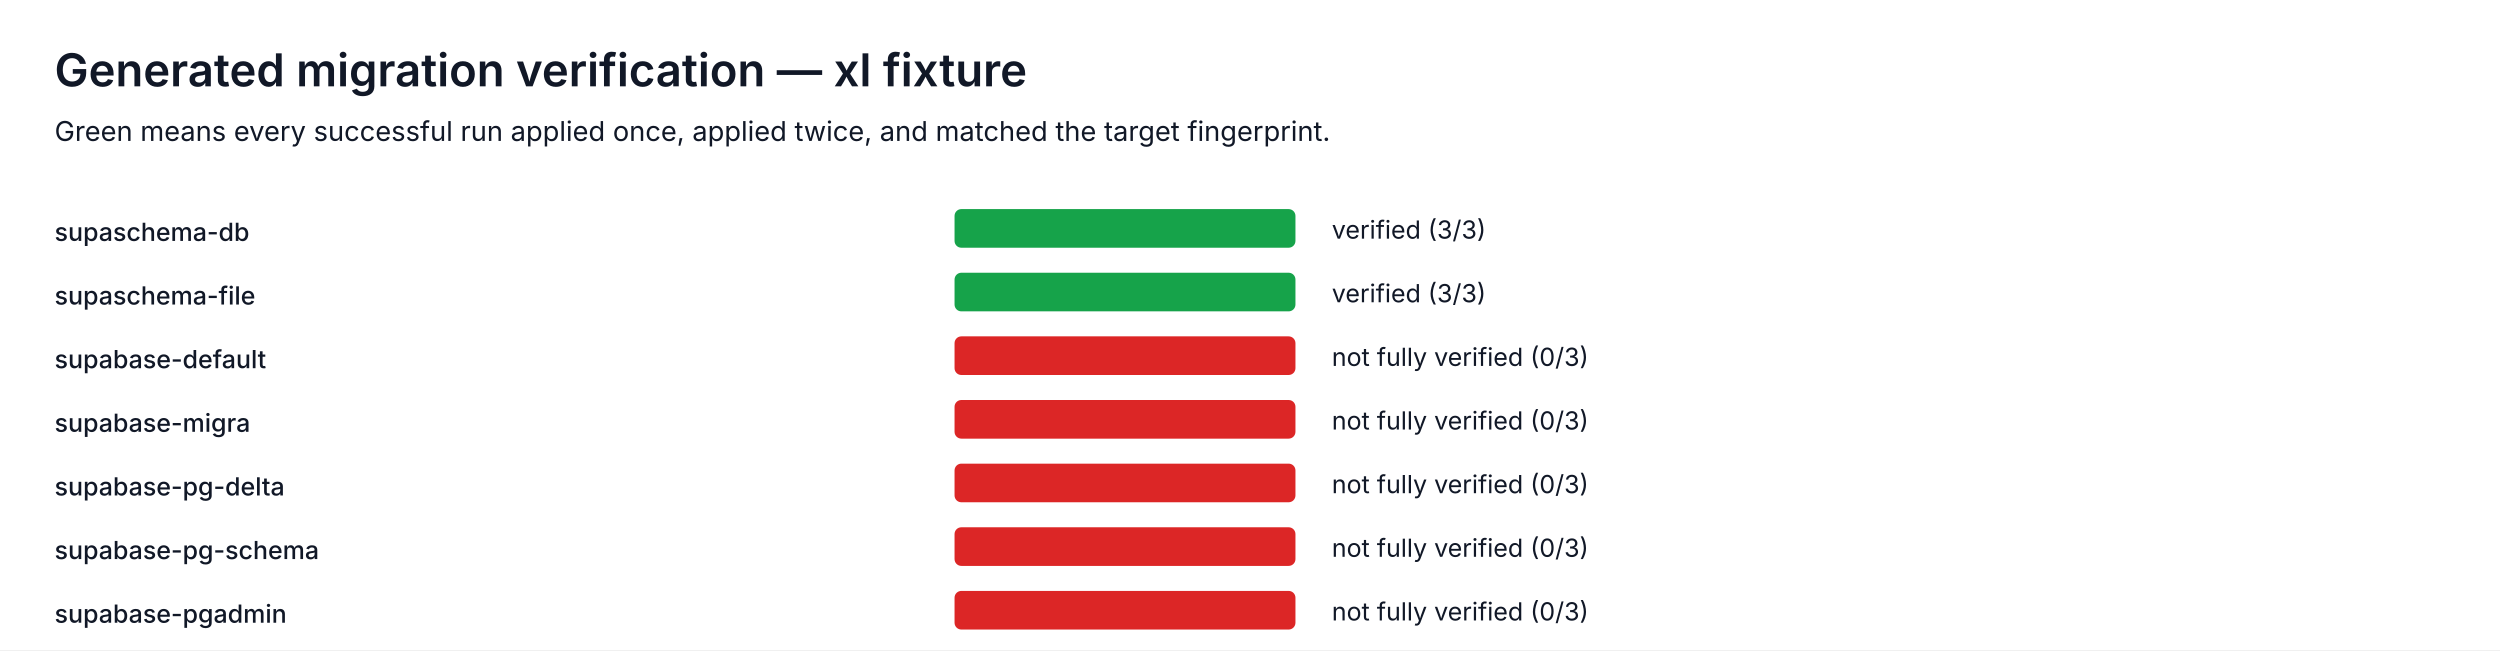
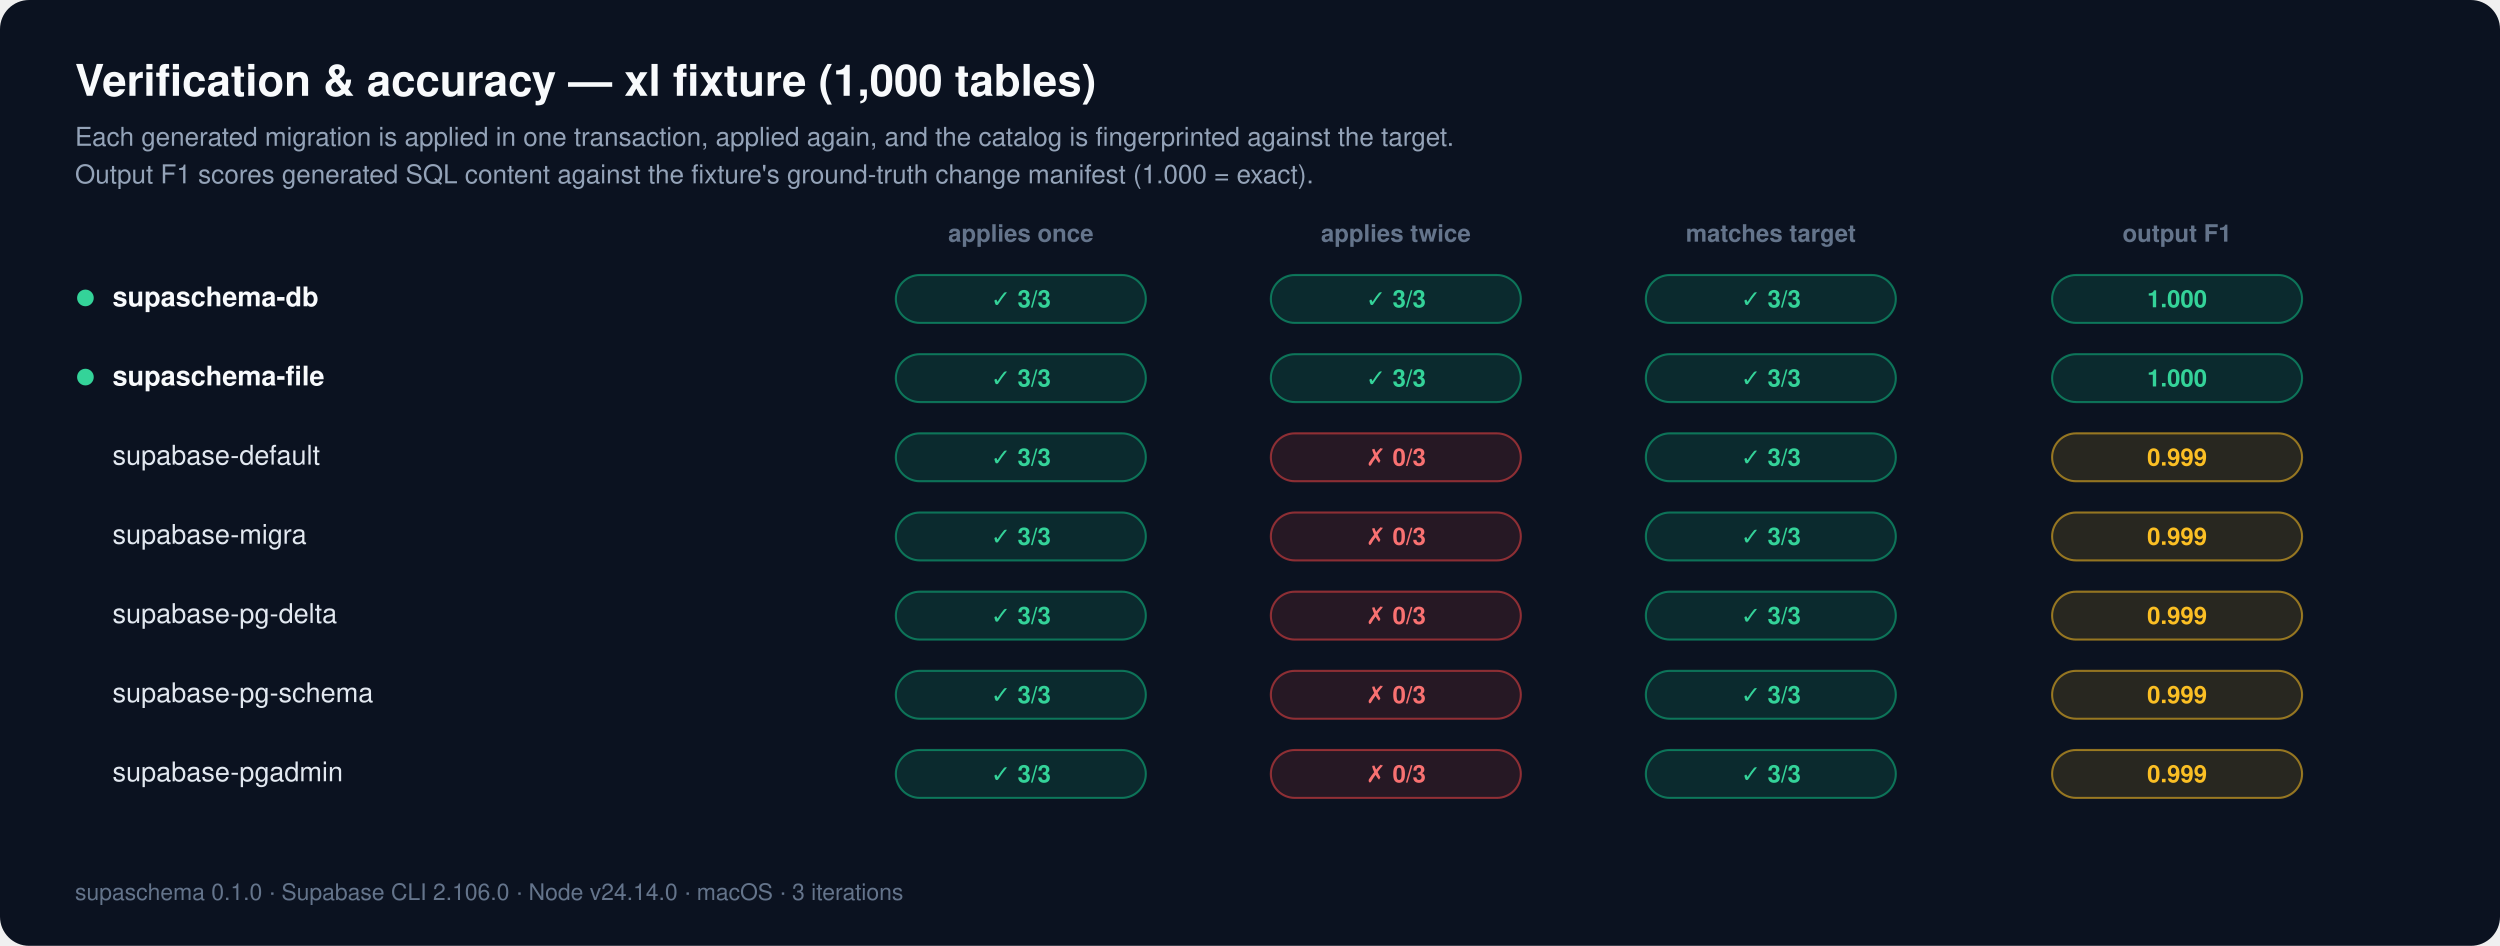
- <svg xmlns="http://www.w3.org/2000/svg" width="1100" height="286" viewBox="0 0 1100 286" role="img">
-   <rect width="100%" height="100%" fill="#ffffff" />
-   <text x="24" y="38" fill="#111827" font-family="Inter, Arial, sans-serif" font-size="20" font-weight="600">Generated migration verification — xl fixture</text>
-   <text x="24" y="62" fill="#111827" font-family="Inter, Arial, sans-serif" font-size="12" font-weight="400">Green means every successful run applied once, applied twice, and matched the target fingerprint.</text>
-   <text x="24" y="106" fill="#111827" font-family="Inter, Arial, sans-serif" font-size="11" font-weight="500">supaschema-db</text>
-   <rect x="420" y="92" width="150" height="17" rx="3" fill="#16a34a" />
-   <text x="586" y="105" fill="#111827" font-family="Inter, Arial, sans-serif" font-size="11" font-weight="400">verified (3/3)</text>
-   <text x="24" y="134" fill="#111827" font-family="Inter, Arial, sans-serif" font-size="11" font-weight="500">supaschema-file</text>
-   <rect x="420" y="120" width="150" height="17" rx="3" fill="#16a34a" />
-   <text x="586" y="133" fill="#111827" font-family="Inter, Arial, sans-serif" font-size="11" font-weight="400">verified (3/3)</text>
-   <text x="24" y="162" fill="#111827" font-family="Inter, Arial, sans-serif" font-size="11" font-weight="500">supabase-default</text>
-   <rect x="420" y="148" width="150" height="17" rx="3" fill="#dc2626" />
-   <text x="586" y="161" fill="#111827" font-family="Inter, Arial, sans-serif" font-size="11" font-weight="400">not fully verified (0/3)</text>
-   <text x="24" y="190" fill="#111827" font-family="Inter, Arial, sans-serif" font-size="11" font-weight="500">supabase-migra</text>
-   <rect x="420" y="176" width="150" height="17" rx="3" fill="#dc2626" />
-   <text x="586" y="189" fill="#111827" font-family="Inter, Arial, sans-serif" font-size="11" font-weight="400">not fully verified (0/3)</text>
-   <text x="24" y="218" fill="#111827" font-family="Inter, Arial, sans-serif" font-size="11" font-weight="500">supabase-pg-delta</text>
-   <rect x="420" y="204" width="150" height="17" rx="3" fill="#dc2626" />
-   <text x="586" y="217" fill="#111827" font-family="Inter, Arial, sans-serif" font-size="11" font-weight="400">not fully verified (0/3)</text>
-   <text x="24" y="246" fill="#111827" font-family="Inter, Arial, sans-serif" font-size="11" font-weight="500">supabase-pg-schema</text>
-   <rect x="420" y="232" width="150" height="17" rx="3" fill="#dc2626" />
-   <text x="586" y="245" fill="#111827" font-family="Inter, Arial, sans-serif" font-size="11" font-weight="400">not fully verified (0/3)</text>
-   <text x="24" y="274" fill="#111827" font-family="Inter, Arial, sans-serif" font-size="11" font-weight="500">supabase-pgadmin</text>
-   <rect x="420" y="260" width="150" height="17" rx="3" fill="#dc2626" />
-   <text x="586" y="273" fill="#111827" font-family="Inter, Arial, sans-serif" font-size="11" font-weight="400">not fully verified (0/3)</text>
+ <svg xmlns="http://www.w3.org/2000/svg" width="1200" height="454" viewBox="0 0 1200 454" role="img">
+   <defs>
+     <linearGradient id="supaGradient" x1="0" y1="0" x2="1" y2="0">
+       <stop offset="0%" stop-color="#059669" />
+       <stop offset="100%" stop-color="#34d399" />
+     </linearGradient>
+     <linearGradient id="slateGradient" x1="0" y1="0" x2="1" y2="0">
+       <stop offset="0%" stop-color="#3b4757" />
+       <stop offset="100%" stop-color="#526079" />
+     </linearGradient>
+   </defs>
+   <rect width="100%" height="100%" rx="14" fill="#0b1220" />
+   <text x="36.0" y="46.0" fill="#f8fafc" font-family="ui-sans-serif, system-ui, 'Segoe UI', Helvetica, Arial, sans-serif" font-size="21" font-weight="700">Verification &amp; accuracy — xl fixture (1,000 tables)</text>
+   <text x="36.0" y="70.0" fill="#94a3b8" font-family="ui-sans-serif, system-ui, 'Segoe UI', Helvetica, Arial, sans-serif" font-size="12.5" font-weight="400">Each generated migration is applied in one transaction, applied again, and the catalog is fingerprinted against the target.</text>
+   <text x="36.0" y="88.0" fill="#94a3b8" font-family="ui-sans-serif, system-ui, 'Segoe UI', Helvetica, Arial, sans-serif" font-size="12.5" font-weight="400">Output F1 scores generated SQL content against the fixture's ground-truth change manifest (1.000 = exact).</text>
+   <text x="490.0" y="116.0" fill="#64748b" font-family="ui-sans-serif, system-ui, 'Segoe UI', Helvetica, Arial, sans-serif" font-size="11.5" font-weight="600" text-anchor="middle">applies once</text>
+   <text x="670.0" y="116.0" fill="#64748b" font-family="ui-sans-serif, system-ui, 'Segoe UI', Helvetica, Arial, sans-serif" font-size="11.5" font-weight="600" text-anchor="middle">applies twice</text>
+   <text x="850.0" y="116.0" fill="#64748b" font-family="ui-sans-serif, system-ui, 'Segoe UI', Helvetica, Arial, sans-serif" font-size="11.5" font-weight="600" text-anchor="middle">matches target</text>
+   <text x="1045.0" y="116.0" fill="#64748b" font-family="ui-sans-serif, system-ui, 'Segoe UI', Helvetica, Arial, sans-serif" font-size="11.5" font-weight="600" text-anchor="middle">output F1</text>
+   <circle cx="41" cy="143" r="4" fill="#34d399" />
+   <text x="54.0" y="147.0" fill="#f8fafc" font-family="ui-sans-serif, system-ui, 'Segoe UI', Helvetica, Arial, sans-serif" font-size="13" font-weight="650">supaschema-db</text>
+   <rect x="430" y="132" width="120" height="23" rx="11.5" fill="rgba(16,185,129,0.14)" stroke="#10b981" stroke-opacity="0.55" />
+   <text x="490.0" y="147.5" fill="#34d399" font-family="ui-sans-serif, system-ui, 'Segoe UI', Helvetica, Arial, sans-serif" font-size="11.5" font-weight="600" text-anchor="middle">✓ 3/3</text>
+   <rect x="610" y="132" width="120" height="23" rx="11.5" fill="rgba(16,185,129,0.14)" stroke="#10b981" stroke-opacity="0.55" />
+   <text x="670.0" y="147.5" fill="#34d399" font-family="ui-sans-serif, system-ui, 'Segoe UI', Helvetica, Arial, sans-serif" font-size="11.5" font-weight="600" text-anchor="middle">✓ 3/3</text>
+   <rect x="790" y="132" width="120" height="23" rx="11.5" fill="rgba(16,185,129,0.14)" stroke="#10b981" stroke-opacity="0.55" />
+   <text x="850.0" y="147.5" fill="#34d399" font-family="ui-sans-serif, system-ui, 'Segoe UI', Helvetica, Arial, sans-serif" font-size="11.5" font-weight="600" text-anchor="middle">✓ 3/3</text>
+   <rect x="985" y="132" width="120" height="23" rx="11.5" fill="rgba(16,185,129,0.14)" stroke="#10b981" stroke-opacity="0.55" />
+   <text x="1045.0" y="147.5" fill="#34d399" font-family="ui-sans-serif, system-ui, 'Segoe UI', Helvetica, Arial, sans-serif" font-size="11.5" font-weight="600" text-anchor="middle">1.000</text>
+   <circle cx="41" cy="181" r="4" fill="#34d399" />
+   <text x="54.0" y="185.0" fill="#f8fafc" font-family="ui-sans-serif, system-ui, 'Segoe UI', Helvetica, Arial, sans-serif" font-size="13" font-weight="650">supaschema-file</text>
+   <rect x="430" y="170" width="120" height="23" rx="11.5" fill="rgba(16,185,129,0.14)" stroke="#10b981" stroke-opacity="0.55" />
+   <text x="490.0" y="185.5" fill="#34d399" font-family="ui-sans-serif, system-ui, 'Segoe UI', Helvetica, Arial, sans-serif" font-size="11.5" font-weight="600" text-anchor="middle">✓ 3/3</text>
+   <rect x="610" y="170" width="120" height="23" rx="11.5" fill="rgba(16,185,129,0.14)" stroke="#10b981" stroke-opacity="0.55" />
+   <text x="670.0" y="185.5" fill="#34d399" font-family="ui-sans-serif, system-ui, 'Segoe UI', Helvetica, Arial, sans-serif" font-size="11.5" font-weight="600" text-anchor="middle">✓ 3/3</text>
+   <rect x="790" y="170" width="120" height="23" rx="11.5" fill="rgba(16,185,129,0.14)" stroke="#10b981" stroke-opacity="0.55" />
+   <text x="850.0" y="185.5" fill="#34d399" font-family="ui-sans-serif, system-ui, 'Segoe UI', Helvetica, Arial, sans-serif" font-size="11.5" font-weight="600" text-anchor="middle">✓ 3/3</text>
+   <rect x="985" y="170" width="120" height="23" rx="11.5" fill="rgba(16,185,129,0.14)" stroke="#10b981" stroke-opacity="0.55" />
+   <text x="1045.0" y="185.5" fill="#34d399" font-family="ui-sans-serif, system-ui, 'Segoe UI', Helvetica, Arial, sans-serif" font-size="11.5" font-weight="600" text-anchor="middle">1.000</text>
+   <text x="54.0" y="223.0" fill="#e2e8f0" font-family="ui-sans-serif, system-ui, 'Segoe UI', Helvetica, Arial, sans-serif" font-size="13" font-weight="450">supabase-default</text>
+   <rect x="430" y="208" width="120" height="23" rx="11.5" fill="rgba(16,185,129,0.14)" stroke="#10b981" stroke-opacity="0.55" />
+   <text x="490.0" y="223.5" fill="#34d399" font-family="ui-sans-serif, system-ui, 'Segoe UI', Helvetica, Arial, sans-serif" font-size="11.5" font-weight="600" text-anchor="middle">✓ 3/3</text>
+   <rect x="610" y="208" width="120" height="23" rx="11.5" fill="rgba(239,68,68,0.12)" stroke="#ef4444" stroke-opacity="0.55" />
+   <text x="670.0" y="223.5" fill="#f87171" font-family="ui-sans-serif, system-ui, 'Segoe UI', Helvetica, Arial, sans-serif" font-size="11.5" font-weight="600" text-anchor="middle">✗ 0/3</text>
+   <rect x="790" y="208" width="120" height="23" rx="11.5" fill="rgba(16,185,129,0.14)" stroke="#10b981" stroke-opacity="0.55" />
+   <text x="850.0" y="223.5" fill="#34d399" font-family="ui-sans-serif, system-ui, 'Segoe UI', Helvetica, Arial, sans-serif" font-size="11.5" font-weight="600" text-anchor="middle">✓ 3/3</text>
+   <rect x="985" y="208" width="120" height="23" rx="11.5" fill="rgba(251,191,36,0.12)" stroke="#fbbf24" stroke-opacity="0.55" />
+   <text x="1045.0" y="223.5" fill="#fbbf24" font-family="ui-sans-serif, system-ui, 'Segoe UI', Helvetica, Arial, sans-serif" font-size="11.5" font-weight="600" text-anchor="middle">0.999</text>
+   <text x="54.0" y="261.0" fill="#e2e8f0" font-family="ui-sans-serif, system-ui, 'Segoe UI', Helvetica, Arial, sans-serif" font-size="13" font-weight="450">supabase-migra</text>
+   <rect x="430" y="246" width="120" height="23" rx="11.5" fill="rgba(16,185,129,0.14)" stroke="#10b981" stroke-opacity="0.55" />
+   <text x="490.0" y="261.5" fill="#34d399" font-family="ui-sans-serif, system-ui, 'Segoe UI', Helvetica, Arial, sans-serif" font-size="11.5" font-weight="600" text-anchor="middle">✓ 3/3</text>
+   <rect x="610" y="246" width="120" height="23" rx="11.5" fill="rgba(239,68,68,0.12)" stroke="#ef4444" stroke-opacity="0.55" />
+   <text x="670.0" y="261.5" fill="#f87171" font-family="ui-sans-serif, system-ui, 'Segoe UI', Helvetica, Arial, sans-serif" font-size="11.5" font-weight="600" text-anchor="middle">✗ 0/3</text>
+   <rect x="790" y="246" width="120" height="23" rx="11.5" fill="rgba(16,185,129,0.14)" stroke="#10b981" stroke-opacity="0.55" />
+   <text x="850.0" y="261.5" fill="#34d399" font-family="ui-sans-serif, system-ui, 'Segoe UI', Helvetica, Arial, sans-serif" font-size="11.5" font-weight="600" text-anchor="middle">✓ 3/3</text>
+   <rect x="985" y="246" width="120" height="23" rx="11.5" fill="rgba(251,191,36,0.12)" stroke="#fbbf24" stroke-opacity="0.55" />
+   <text x="1045.0" y="261.5" fill="#fbbf24" font-family="ui-sans-serif, system-ui, 'Segoe UI', Helvetica, Arial, sans-serif" font-size="11.5" font-weight="600" text-anchor="middle">0.999</text>
+   <text x="54.0" y="299.0" fill="#e2e8f0" font-family="ui-sans-serif, system-ui, 'Segoe UI', Helvetica, Arial, sans-serif" font-size="13" font-weight="450">supabase-pg-delta</text>
+   <rect x="430" y="284" width="120" height="23" rx="11.5" fill="rgba(16,185,129,0.14)" stroke="#10b981" stroke-opacity="0.55" />
+   <text x="490.0" y="299.5" fill="#34d399" font-family="ui-sans-serif, system-ui, 'Segoe UI', Helvetica, Arial, sans-serif" font-size="11.5" font-weight="600" text-anchor="middle">✓ 3/3</text>
+   <rect x="610" y="284" width="120" height="23" rx="11.5" fill="rgba(239,68,68,0.12)" stroke="#ef4444" stroke-opacity="0.55" />
+   <text x="670.0" y="299.5" fill="#f87171" font-family="ui-sans-serif, system-ui, 'Segoe UI', Helvetica, Arial, sans-serif" font-size="11.5" font-weight="600" text-anchor="middle">✗ 0/3</text>
+   <rect x="790" y="284" width="120" height="23" rx="11.5" fill="rgba(16,185,129,0.14)" stroke="#10b981" stroke-opacity="0.55" />
+   <text x="850.0" y="299.5" fill="#34d399" font-family="ui-sans-serif, system-ui, 'Segoe UI', Helvetica, Arial, sans-serif" font-size="11.5" font-weight="600" text-anchor="middle">✓ 3/3</text>
+   <rect x="985" y="284" width="120" height="23" rx="11.5" fill="rgba(251,191,36,0.12)" stroke="#fbbf24" stroke-opacity="0.55" />
+   <text x="1045.0" y="299.5" fill="#fbbf24" font-family="ui-sans-serif, system-ui, 'Segoe UI', Helvetica, Arial, sans-serif" font-size="11.5" font-weight="600" text-anchor="middle">0.999</text>
+   <text x="54.0" y="337.0" fill="#e2e8f0" font-family="ui-sans-serif, system-ui, 'Segoe UI', Helvetica, Arial, sans-serif" font-size="13" font-weight="450">supabase-pg-schema</text>
+   <rect x="430" y="322" width="120" height="23" rx="11.5" fill="rgba(16,185,129,0.14)" stroke="#10b981" stroke-opacity="0.55" />
+   <text x="490.0" y="337.5" fill="#34d399" font-family="ui-sans-serif, system-ui, 'Segoe UI', Helvetica, Arial, sans-serif" font-size="11.5" font-weight="600" text-anchor="middle">✓ 3/3</text>
+   <rect x="610" y="322" width="120" height="23" rx="11.5" fill="rgba(239,68,68,0.12)" stroke="#ef4444" stroke-opacity="0.55" />
+   <text x="670.0" y="337.5" fill="#f87171" font-family="ui-sans-serif, system-ui, 'Segoe UI', Helvetica, Arial, sans-serif" font-size="11.5" font-weight="600" text-anchor="middle">✗ 0/3</text>
+   <rect x="790" y="322" width="120" height="23" rx="11.5" fill="rgba(16,185,129,0.14)" stroke="#10b981" stroke-opacity="0.55" />
+   <text x="850.0" y="337.5" fill="#34d399" font-family="ui-sans-serif, system-ui, 'Segoe UI', Helvetica, Arial, sans-serif" font-size="11.5" font-weight="600" text-anchor="middle">✓ 3/3</text>
+   <rect x="985" y="322" width="120" height="23" rx="11.5" fill="rgba(251,191,36,0.12)" stroke="#fbbf24" stroke-opacity="0.55" />
+   <text x="1045.0" y="337.5" fill="#fbbf24" font-family="ui-sans-serif, system-ui, 'Segoe UI', Helvetica, Arial, sans-serif" font-size="11.5" font-weight="600" text-anchor="middle">0.999</text>
+   <text x="54.0" y="375.0" fill="#e2e8f0" font-family="ui-sans-serif, system-ui, 'Segoe UI', Helvetica, Arial, sans-serif" font-size="13" font-weight="450">supabase-pgadmin</text>
+   <rect x="430" y="360" width="120" height="23" rx="11.5" fill="rgba(16,185,129,0.14)" stroke="#10b981" stroke-opacity="0.55" />
+   <text x="490.0" y="375.5" fill="#34d399" font-family="ui-sans-serif, system-ui, 'Segoe UI', Helvetica, Arial, sans-serif" font-size="11.5" font-weight="600" text-anchor="middle">✓ 3/3</text>
+   <rect x="610" y="360" width="120" height="23" rx="11.5" fill="rgba(239,68,68,0.12)" stroke="#ef4444" stroke-opacity="0.55" />
+   <text x="670.0" y="375.5" fill="#f87171" font-family="ui-sans-serif, system-ui, 'Segoe UI', Helvetica, Arial, sans-serif" font-size="11.5" font-weight="600" text-anchor="middle">✗ 0/3</text>
+   <rect x="790" y="360" width="120" height="23" rx="11.5" fill="rgba(16,185,129,0.14)" stroke="#10b981" stroke-opacity="0.55" />
+   <text x="850.0" y="375.5" fill="#34d399" font-family="ui-sans-serif, system-ui, 'Segoe UI', Helvetica, Arial, sans-serif" font-size="11.5" font-weight="600" text-anchor="middle">✓ 3/3</text>
+   <rect x="985" y="360" width="120" height="23" rx="11.5" fill="rgba(251,191,36,0.12)" stroke="#fbbf24" stroke-opacity="0.55" />
+   <text x="1045.0" y="375.5" fill="#fbbf24" font-family="ui-sans-serif, system-ui, 'Segoe UI', Helvetica, Arial, sans-serif" font-size="11.5" font-weight="600" text-anchor="middle">0.999</text>
+   <text x="36.0" y="432.0" fill="#64748b" font-family="ui-sans-serif, system-ui, 'Segoe UI', Helvetica, Arial, sans-serif" font-size="11" font-weight="400">supaschema 0.1.0  ·  Supabase CLI 2.106.0  ·  Node v24.14.0  ·  macOS  ·  3 iterations</text>
</svg>
